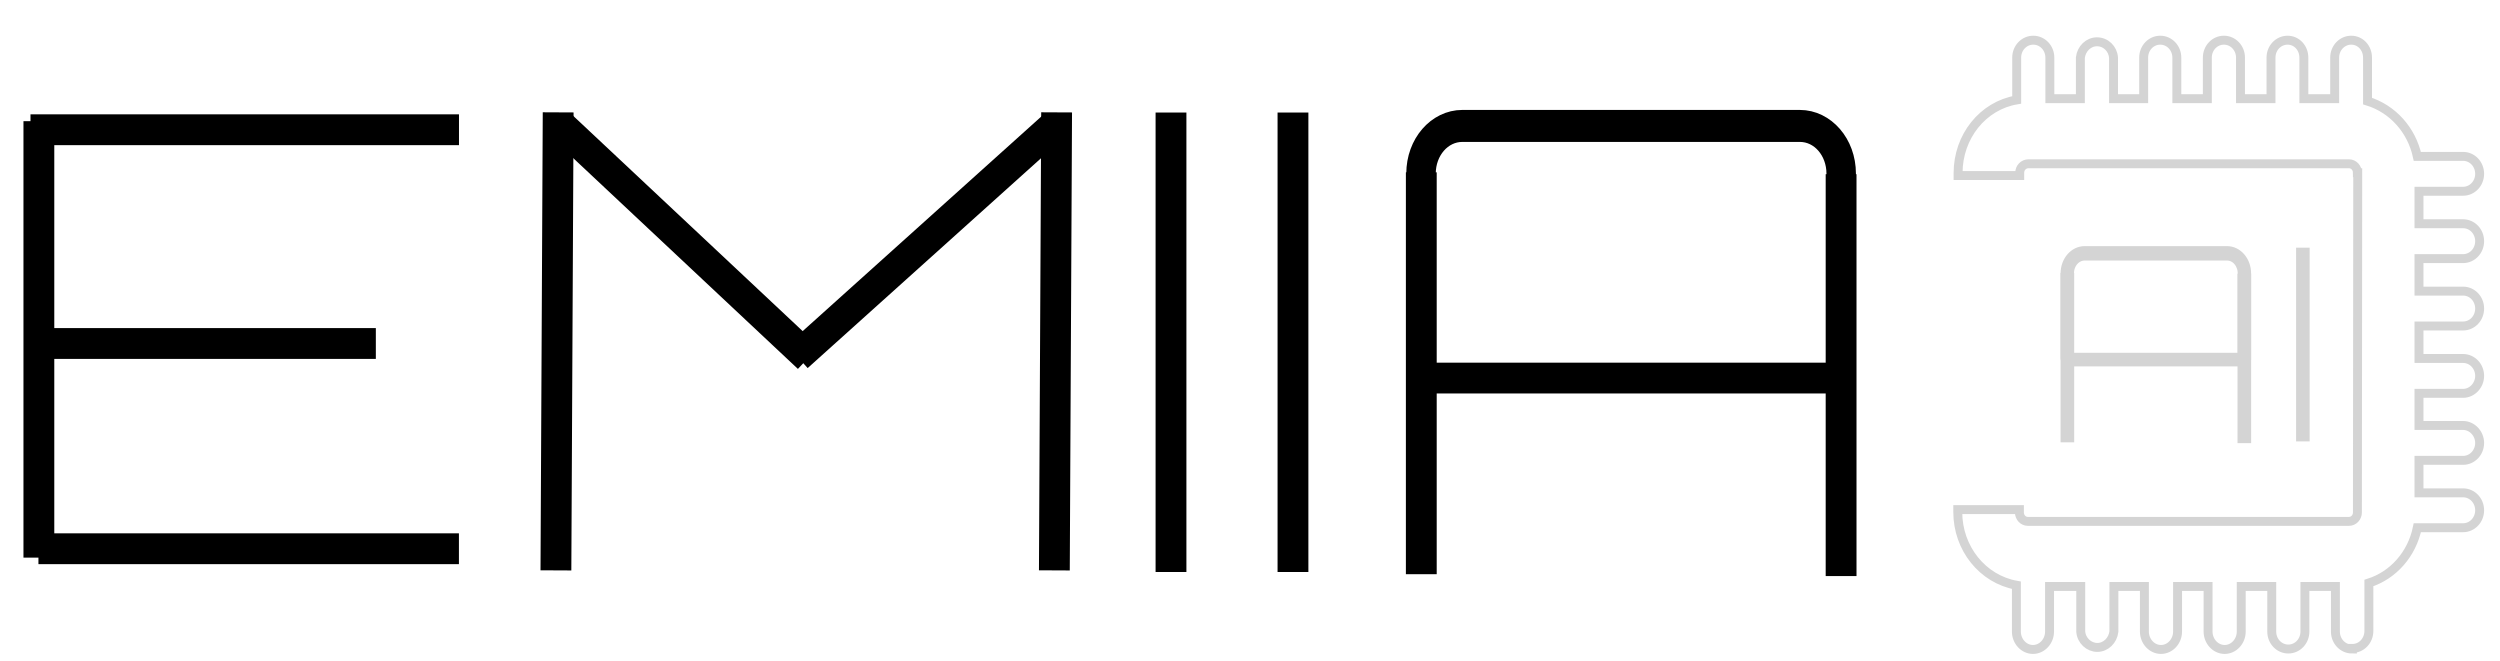
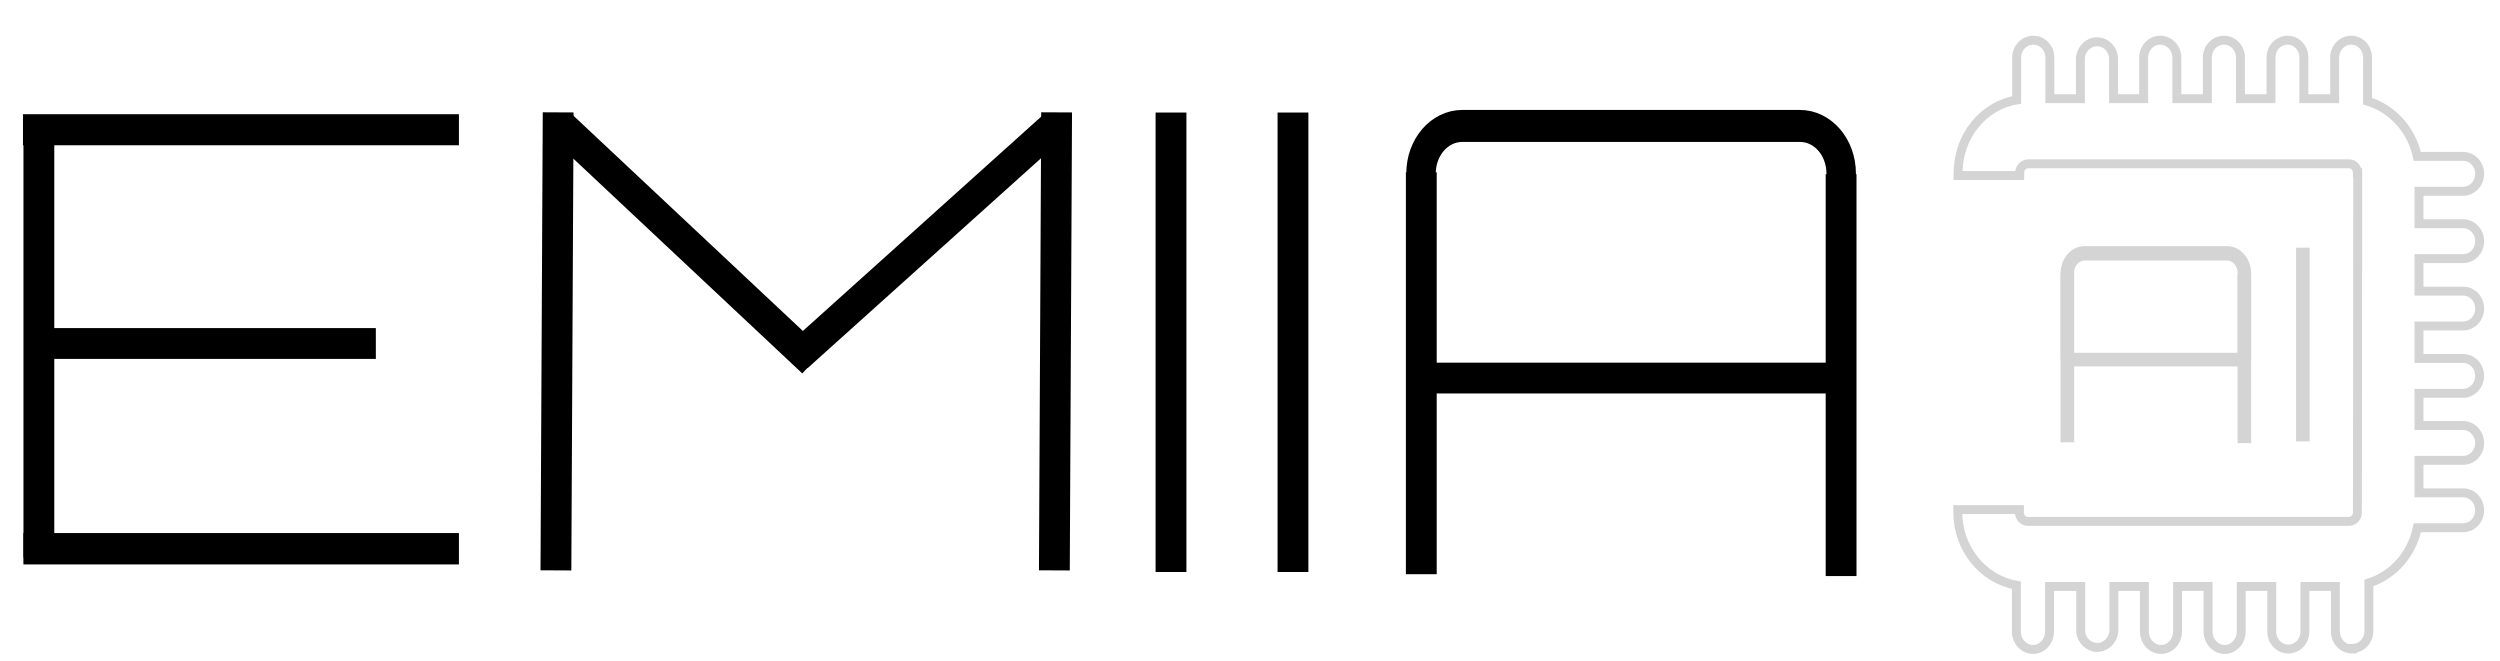
<svg xmlns="http://www.w3.org/2000/svg" width="153.301" height="40.522" viewBox="0 0 40.561 10.721" version="1.1" id="svg5116">
  <defs id="defs5110" />
  <g id="layer1" transform="translate(-26.3013,-119.7332)">
    <path style="fill:none;fill-opacity:1;fill-rule:evenodd;stroke:#000000;stroke-width:0.5;stroke-linecap:square;stroke-linejoin:miter;stroke-miterlimit:4;stroke-dasharray:none;stroke-opacity:1" d="m 35.322,128.737 0.034,-6.931" id="path11581-8-7-2-8-1-9" />
    <path id="use11583-4-2-1-5-9-1" d="m 43.409,128.737 0.034,-6.931" style="fill:none;fill-opacity:1;fill-rule:evenodd;stroke:#000000;stroke-width:0.5;stroke-linecap:square;stroke-linejoin:miter;stroke-miterlimit:4;stroke-dasharray:none;stroke-opacity:1" />
-     <path style="fill:none;fill-opacity:1;fill-rule:evenodd;stroke:#000000;stroke-width:0.5;stroke-linecap:butt;stroke-linejoin:bevel;stroke-miterlimit:4;stroke-dasharray:none;stroke-opacity:1" d="m 35.394,121.761 4.024,3.775" id="path11587-6-1-2-4-4-3" />
+     <path style="fill:none;fill-opacity:1;fill-rule:evenodd;stroke:#000000;stroke-width:0.509;stroke-linecap:butt;stroke-linejoin:bevel;stroke-miterlimit:4;stroke-dasharray:none;stroke-opacity:1" d="m 35.397,121.764 4.095,3.842" id="path11587-6-1-2-4-4-3" />
    <path style="fill:none;fill-opacity:1;fill-rule:evenodd;stroke:#000000;stroke-width:0.5;stroke-linecap:butt;stroke-linejoin:miter;stroke-miterlimit:4;stroke-dasharray:none;stroke-opacity:1" d="m 43.409,121.768 -4.171,3.751" id="path11589-7-7-6-9-4-1" />
    <path style="fill:none;fill-opacity:1;fill-rule:evenodd;stroke:#000000;stroke-width:0.5;stroke-linecap:butt;stroke-linejoin:miter;stroke-miterlimit:4;stroke-dasharray:none;stroke-opacity:1" d="m 26.932,121.699 v 7.081" id="path11573-0" />
    <path style="fill:none;fill-opacity:1;fill-rule:evenodd;stroke:#000000;stroke-width:0.5;stroke-linecap:butt;stroke-linejoin:miter;stroke-miterlimit:4;stroke-dasharray:none;stroke-opacity:1" d="m 26.915,125.306 h 5.484" id="path11579-7" />
-     <path style="fill:none;fill-opacity:1;fill-rule:evenodd;stroke:#000000;stroke-width:0.5;stroke-linecap:butt;stroke-linejoin:miter;stroke-miterlimit:4;stroke-dasharray:none;stroke-opacity:1" d="m 26.796,121.838 h 6.952" id="path11579-7-0" />
-     <path style="fill:none;fill-opacity:1;fill-rule:evenodd;stroke:#000000;stroke-width:0.5;stroke-linecap:butt;stroke-linejoin:miter;stroke-miterlimit:4;stroke-dasharray:none;stroke-opacity:1" d="M 26.925,128.636 H 33.747" id="path11579-7-0-1" />
+     <path style="fill:none;fill-opacity:1;fill-rule:evenodd;stroke:#000000;stroke-width:0.504;stroke-linecap:butt;stroke-linejoin:miter;stroke-miterlimit:4;stroke-dasharray:none;stroke-opacity:1" d="M 26.674,121.838 H 33.747" id="path11579-7-0" />
+     <path style="fill:none;fill-opacity:1;fill-rule:evenodd;stroke:#000000;stroke-width:0.509;stroke-linecap:butt;stroke-linejoin:miter;stroke-miterlimit:4;stroke-dasharray:none;stroke-opacity:1" d="M 26.681,128.636 H 33.747" id="path11579-7-0-1" />
    <path style="fill:#0b0b0b;fill-opacity:1;fill-rule:evenodd;stroke:#000000;stroke-width:0.5;stroke-linecap:butt;stroke-linejoin:round;stroke-miterlimit:4;stroke-dasharray:none;stroke-opacity:1" d="M 49.216,125.867 H 56.298" id="path11638-0" />
    <path id="rect2320-3" style="color:#000000;font-style:normal;font-variant:normal;font-weight:normal;font-stretch:normal;font-size:medium;line-height:normal;font-family:sans-serif;font-variant-ligatures:normal;font-variant-position:normal;font-variant-caps:normal;font-variant-numeric:normal;font-variant-alternates:normal;font-feature-settings:normal;text-indent:0;text-align:start;text-decoration:none;text-decoration-line:none;text-decoration-style:solid;text-decoration-color:#000000;letter-spacing:normal;word-spacing:normal;text-transform:none;writing-mode:lr-tb;direction:ltr;text-orientation:mixed;dominant-baseline:auto;baseline-shift:baseline;text-anchor:start;white-space:normal;shape-padding:0;clip-rule:nonzero;display:inline;overflow:visible;visibility:visible;opacity:1;isolation:auto;mix-blend-mode:normal;color-interpolation:sRGB;color-interpolation-filters:linearRGB;solid-color:#000000;solid-opacity:1;vector-effect:none;fill:#0b0b0b;fill-opacity:1;fill-rule:evenodd;stroke:#000000;stroke-width:0.343;stroke-linecap:round;stroke-linejoin:round;stroke-miterlimit:4;stroke-dasharray:none;stroke-dashoffset:8.693;stroke-opacity:1;paint-order:markers fill stroke;color-rendering:auto;image-rendering:auto;shape-rendering:auto;text-rendering:auto;enable-background:accumulate" d="m 50.027,121.688 c -0.403,0 -0.738,0.379 -0.738,0.861 v 3.268 h 0.135 v -3.268 c 0,-0.375 0.264,-0.685 0.603,-0.685 h 5.476 c 0.34,0 0.603,0.31 0.603,0.685 v 3.316 c 0.002,1.1e-4 0.004,2e-5 0.006,1.1e-4 0.043,0.002 0.086,-0.004 0.129,-0.007 v -3.309 c 0,-0.482 -0.335,-0.861 -0.738,-0.861 z" />
    <path style="fill:#0b0b0b;fill-opacity:1;stroke:#000000;stroke-width:0.5;stroke-linecap:butt;stroke-linejoin:miter;stroke-miterlimit:4;stroke-dasharray:none;stroke-opacity:1" d="m 49.361,122.529 c 0,6.52 0,6.52 0,6.52" id="path2821" />
    <path style="fill:#0b0b0b;fill-opacity:1;stroke:#000000;stroke-width:0.5;stroke-linecap:butt;stroke-linejoin:miter;stroke-miterlimit:4;stroke-dasharray:none;stroke-opacity:1" d="m 56.172,122.559 c 0,6.52 0,6.52 0,6.52" id="path2821-7" />
    <path id="path849-9" d="m 64.461,130.263 c -0.148,0 -0.269,-0.125 -0.269,-0.283 v -0.732 h -0.495 v 0.732 c 0,0.158 -0.121,0.283 -0.269,0.283 -0.148,0 -0.269,-0.125 -0.269,-0.283 v -0.732 h -0.495 v 0.732 c 0,0.158 -0.121,0.29 -0.269,0.29 -0.148,0 -0.269,-0.132 -0.269,-0.29 v -0.732 h -0.495 v 0.732 c 0,0.158 -0.121,0.29 -0.269,0.29 -0.148,0 -0.269,-0.132 -0.269,-0.29 v -0.732 h -0.495 v 0.732 c -0.017,0.145 -0.132,0.257 -0.269,0.257 -0.137,0 -0.258,-0.112 -0.269,-0.257 v -0.732 h -0.506 v 0.732 c 0,0.158 -0.121,0.29 -0.269,0.29 -0.148,0 -0.269,-0.132 -0.269,-0.29 v -0.752 c -0.55,-0.099 -0.951,-0.6 -0.951,-1.187 0,0 0,0 0,0 v -0.04 h 1 v 0.046 c 0,0.079 0.06,0.145 0.137,0.145 h 5.205 c 0.005,0 0.005,0 0.005,0 0.077,0 0.137,-0.066 0.137,-0.145 0,0 0,0 0,0 l 0.005,-5.512 c -0.005,0 -0.005,0 -0.005,0 0,-0.079 -0.06,-0.145 -0.137,-0.145 0,0 0,0 -0.005,0 h -5.194 c -0.082,0 -0.143,0.066 -0.143,0.145 v 0.046 h -1 v -0.04 c 0,0 0,0 0,0 0,-0.593 0.401,-1.094 0.951,-1.187 v -0.686 c 0,-0.158 0.121,-0.283 0.269,-0.283 0.148,0 0.269,0.125 0.269,0.283 v 0.666 h 0.495 v -0.666 c 0.017,-0.145 0.132,-0.257 0.269,-0.257 0.143,0 0.258,0.112 0.269,0.257 v 0.666 h 0.489 v -0.666 c 0,-0.158 0.121,-0.283 0.269,-0.283 0.148,0 0.269,0.125 0.269,0.283 v 0.666 h 0.495 v -0.666 c 0,-0.158 0.121,-0.283 0.269,-0.283 0.148,0 0.269,0.125 0.269,0.283 v 0.666 h 0.495 v -0.666 c 0,-0.158 0.121,-0.283 0.269,-0.283 0.148,0 0.264,0.125 0.264,0.283 v 0.666 h 0.5 v -0.666 c 0,-0.158 0.121,-0.283 0.269,-0.283 0.148,0 0.264,0.125 0.264,0.283 v 0.705 c 0.407,0.125 0.715,0.468 0.808,0.897 h 0.742 c 0.148,0 0.269,0.125 0.269,0.283 0,0.158 -0.121,0.283 -0.269,0.283 h -0.715 v 0.527 h 0.715 c 0.148,0 0.269,0.125 0.269,0.283 0,0.158 -0.121,0.283 -0.269,0.283 h -0.715 v 0.527 h 0.715 c 0.148,0 0.269,0.125 0.269,0.283 0,0.158 -0.121,0.283 -0.269,0.283 h -0.715 v 0.527 h 0.715 c 0.148,0 0.269,0.125 0.269,0.283 0,0.152 -0.121,0.283 -0.269,0.283 h -0.715 v 0.521 h 0.715 c 0.148,0 0.269,0.132 0.269,0.283 0,0.158 -0.121,0.283 -0.269,0.283 h -0.715 v 0.527 h 0.715 c 0.148,0 0.269,0.125 0.269,0.283 0,0.158 -0.121,0.283 -0.269,0.283 h -0.742 c -0.088,0.429 -0.39,0.771 -0.786,0.897 v 0.778 c 0,0 0,0 0,0 0,0.158 -0.121,0.283 -0.264,0.283 -0.005,0 -0.011,0 -0.011,0 z" style="fill:none;stroke:#d4d4d4;stroke-width:0.145;stroke-linecap:butt;stroke-linejoin:miter;stroke-miterlimit:4;stroke-dasharray:none;stroke-opacity:1" />
    <path style="fill:#0b0b0b;fill-opacity:1;stroke:#000000;stroke-width:0.5;stroke-linecap:butt;stroke-linejoin:miter;stroke-miterlimit:4;stroke-dasharray:none;stroke-opacity:1" d="m 47.279,121.559 c 0,7.454 0,7.454 0,7.454" id="path2821-3" />
    <path style="fill:#0b0b0b;fill-opacity:1;stroke:#000000;stroke-width:0.5;stroke-linecap:butt;stroke-linejoin:miter;stroke-miterlimit:4;stroke-dasharray:none;stroke-opacity:1" d="m 45.3,121.559 c 0,7.454 0,7.454 0,7.454" id="path2821-3-4" />
    <path style="fill:#0b0b0b;fill-opacity:1;fill-rule:evenodd;stroke:#d4d4d4;stroke-width:0.221;stroke-linecap:butt;stroke-linejoin:round;stroke-miterlimit:4;stroke-dasharray:none;stroke-opacity:1" d="m 59.782,125.567 h 2.986" id="path11638-0-7" />
    <path id="rect2320-3-3" style="color:#000000;font-style:normal;font-variant:normal;font-weight:normal;font-stretch:normal;font-size:medium;line-height:normal;font-family:sans-serif;font-variant-ligatures:normal;font-variant-position:normal;font-variant-caps:normal;font-variant-numeric:normal;font-variant-alternates:normal;font-feature-settings:normal;text-indent:0;text-align:start;text-decoration:none;text-decoration-line:none;text-decoration-style:solid;text-decoration-color:#000000;letter-spacing:normal;word-spacing:normal;text-transform:none;writing-mode:lr-tb;direction:ltr;text-orientation:mixed;dominant-baseline:auto;baseline-shift:baseline;text-anchor:start;white-space:normal;shape-padding:0;clip-rule:nonzero;display:inline;overflow:visible;visibility:visible;opacity:1;isolation:auto;mix-blend-mode:normal;color-interpolation:sRGB;color-interpolation-filters:linearRGB;solid-color:#000000;solid-opacity:1;vector-effect:none;fill:#0b0b0b;fill-opacity:1;fill-rule:evenodd;stroke:#d4d4d4;stroke-width:0.16;stroke-linecap:round;stroke-linejoin:round;stroke-miterlimit:4;stroke-dasharray:none;stroke-dashoffset:8.693;stroke-opacity:1;paint-order:markers fill stroke;color-rendering:auto;image-rendering:auto;shape-rendering:auto;text-rendering:auto;enable-background:accumulate" d="m 60.124,123.806 c -0.17,0 -0.311,0.16 -0.311,0.363 v 1.378 h 0.057 v -1.378 c 0,-0.158 0.111,-0.289 0.254,-0.289 h 2.309 c 0.143,0 0.254,0.131 0.254,0.289 v 1.398 c 7.12e-4,4e-5 0.002,10e-6 0.003,4e-5 0.018,7.2e-4 0.036,-0.002 0.054,-0.003 v -1.395 c 0,-0.203 -0.141,-0.363 -0.311,-0.363 z" />
    <path style="fill:#0b0b0b;fill-opacity:1;stroke:#d4d4d4;stroke-width:0.221;stroke-linecap:butt;stroke-linejoin:miter;stroke-miterlimit:4;stroke-dasharray:none;stroke-opacity:1" d="m 59.843,124.16 c 0,2.749 0,2.749 0,2.749" id="path2821-73" />
    <path style="fill:#0b0b0b;fill-opacity:1;stroke:#d4d4d4;stroke-width:0.221;stroke-linecap:butt;stroke-linejoin:miter;stroke-miterlimit:4;stroke-dasharray:none;stroke-opacity:1" d="m 62.714,124.173 c 0,2.749 0,2.749 0,2.749" id="path2821-7-5" />
    <path style="fill:#0b0b0b;fill-opacity:1;stroke:#d4d4d4;stroke-width:0.22;stroke-linecap:butt;stroke-linejoin:miter;stroke-miterlimit:4;stroke-dasharray:none;stroke-opacity:1" d="m 63.664,123.751 c 0,3.143 0,3.143 0,3.143" id="path2821-3-8" />
  </g>
</svg>
